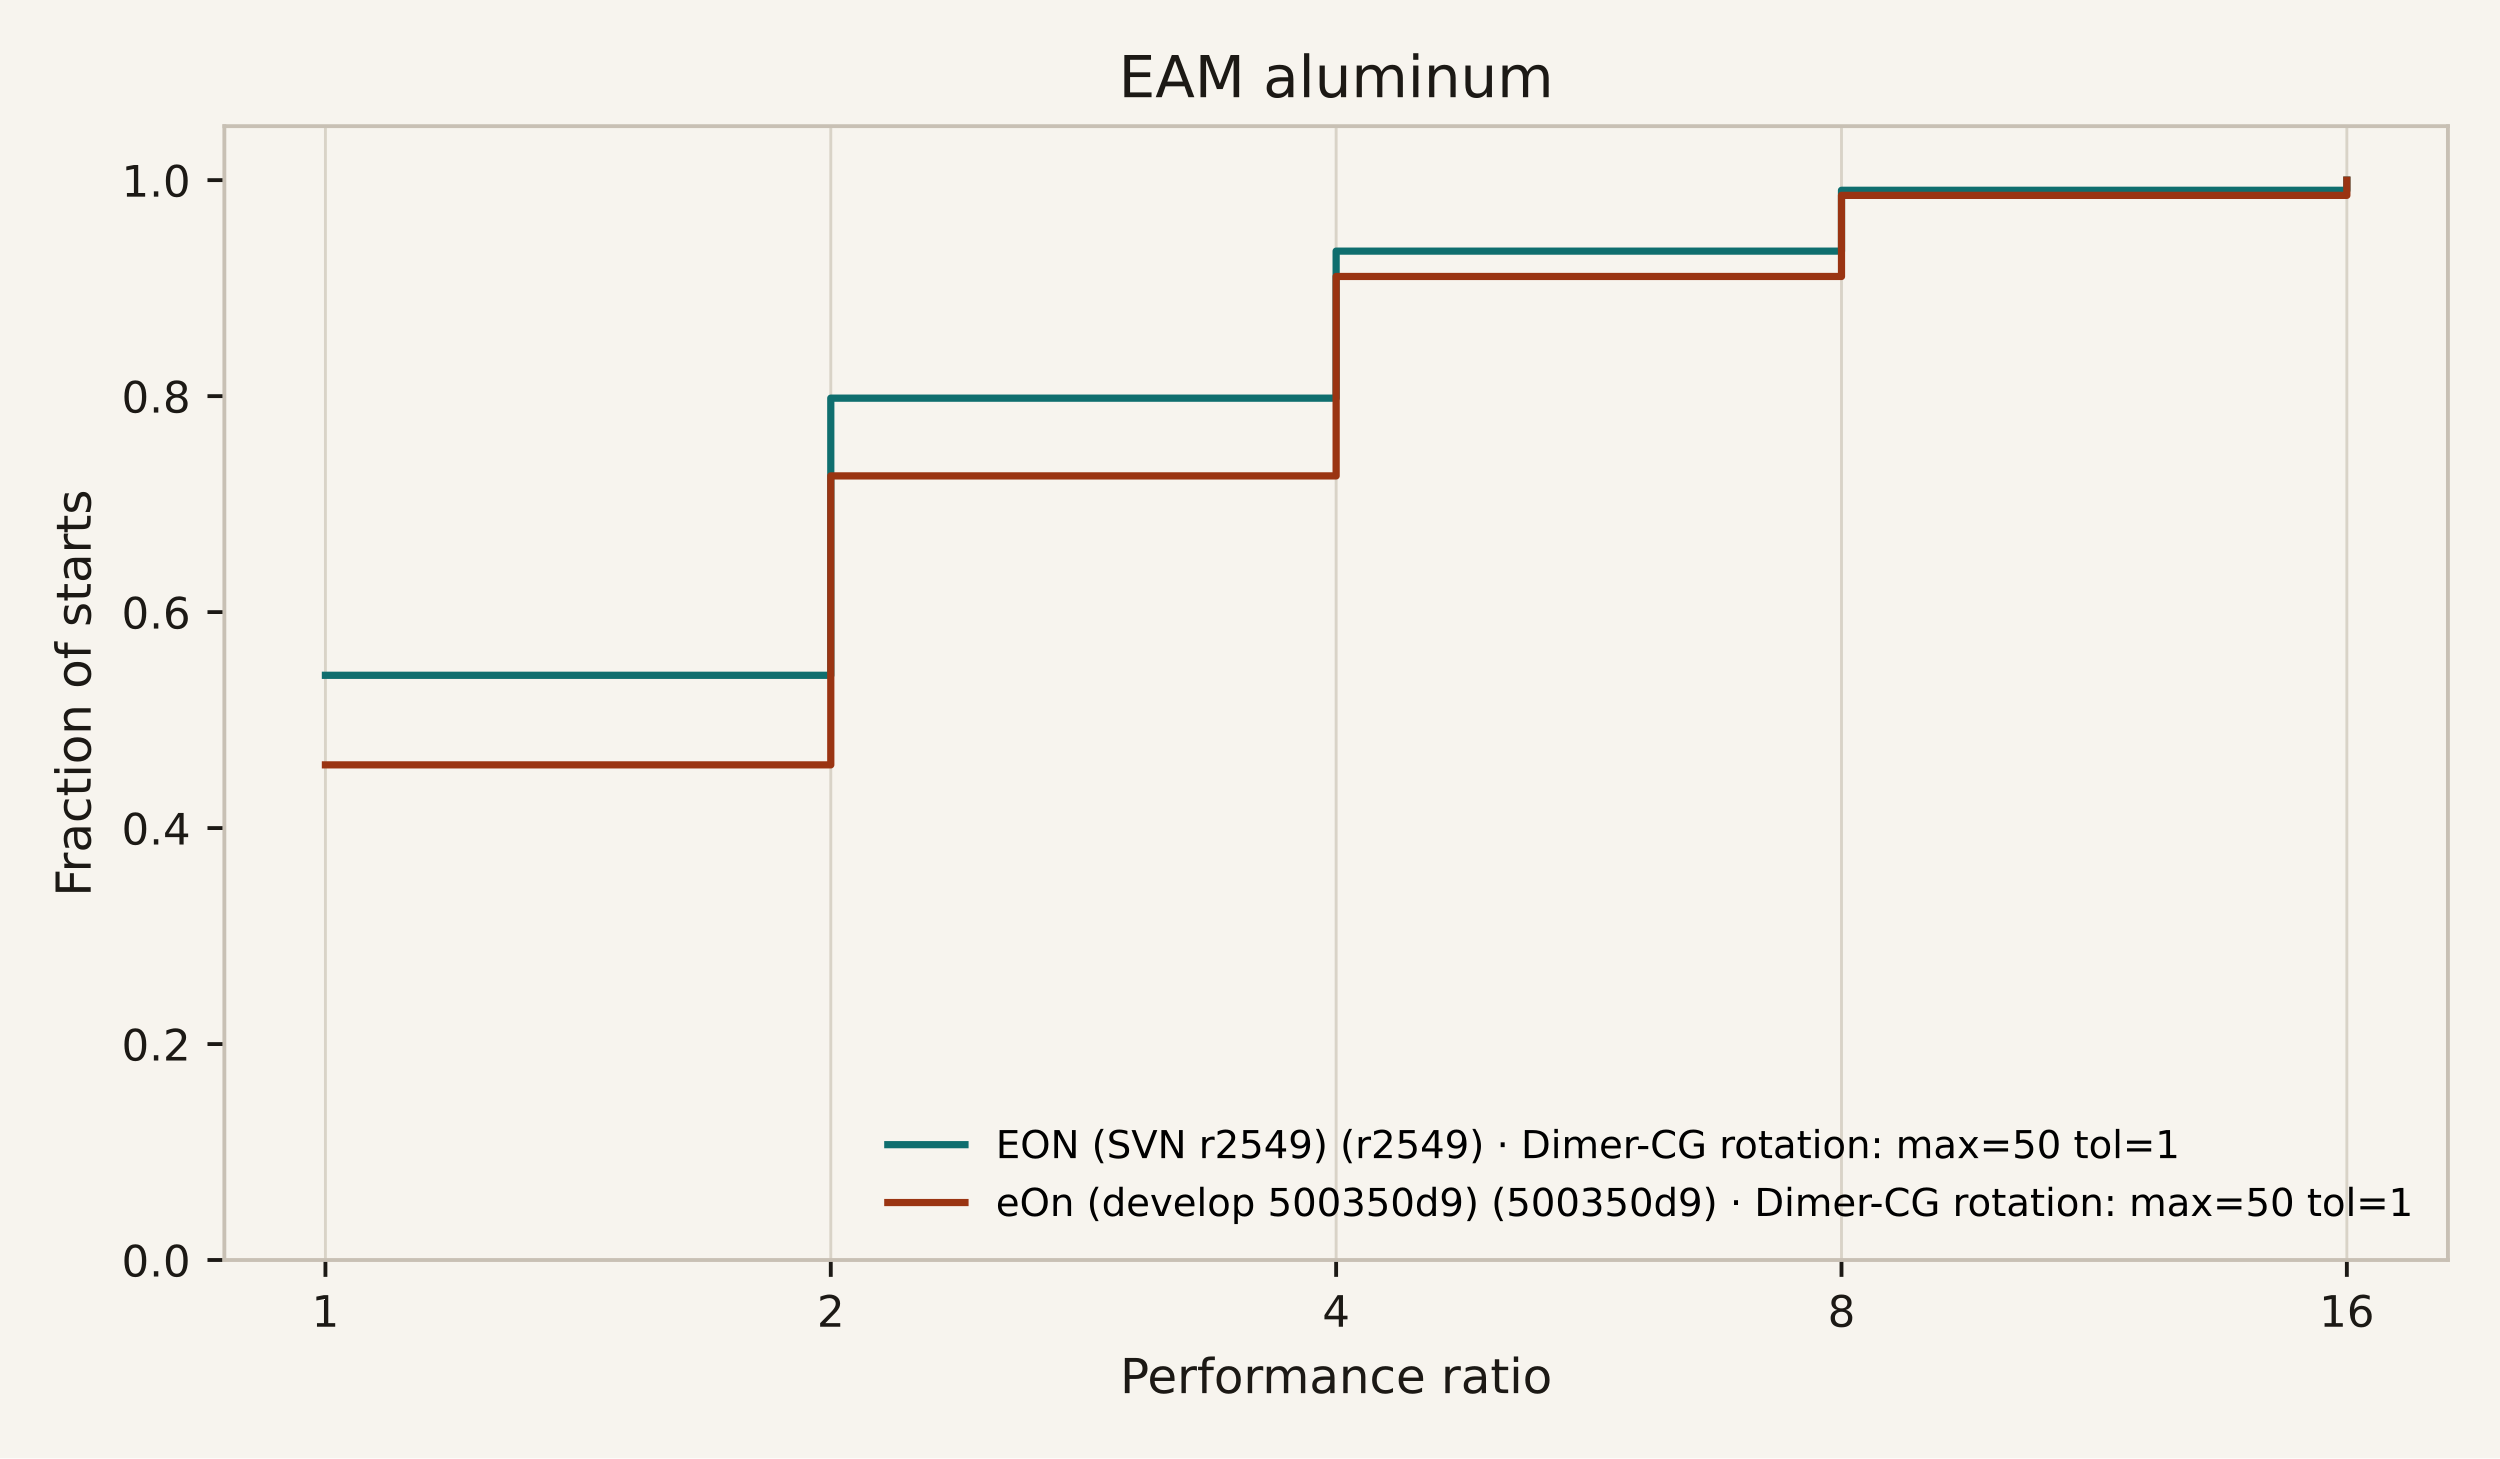
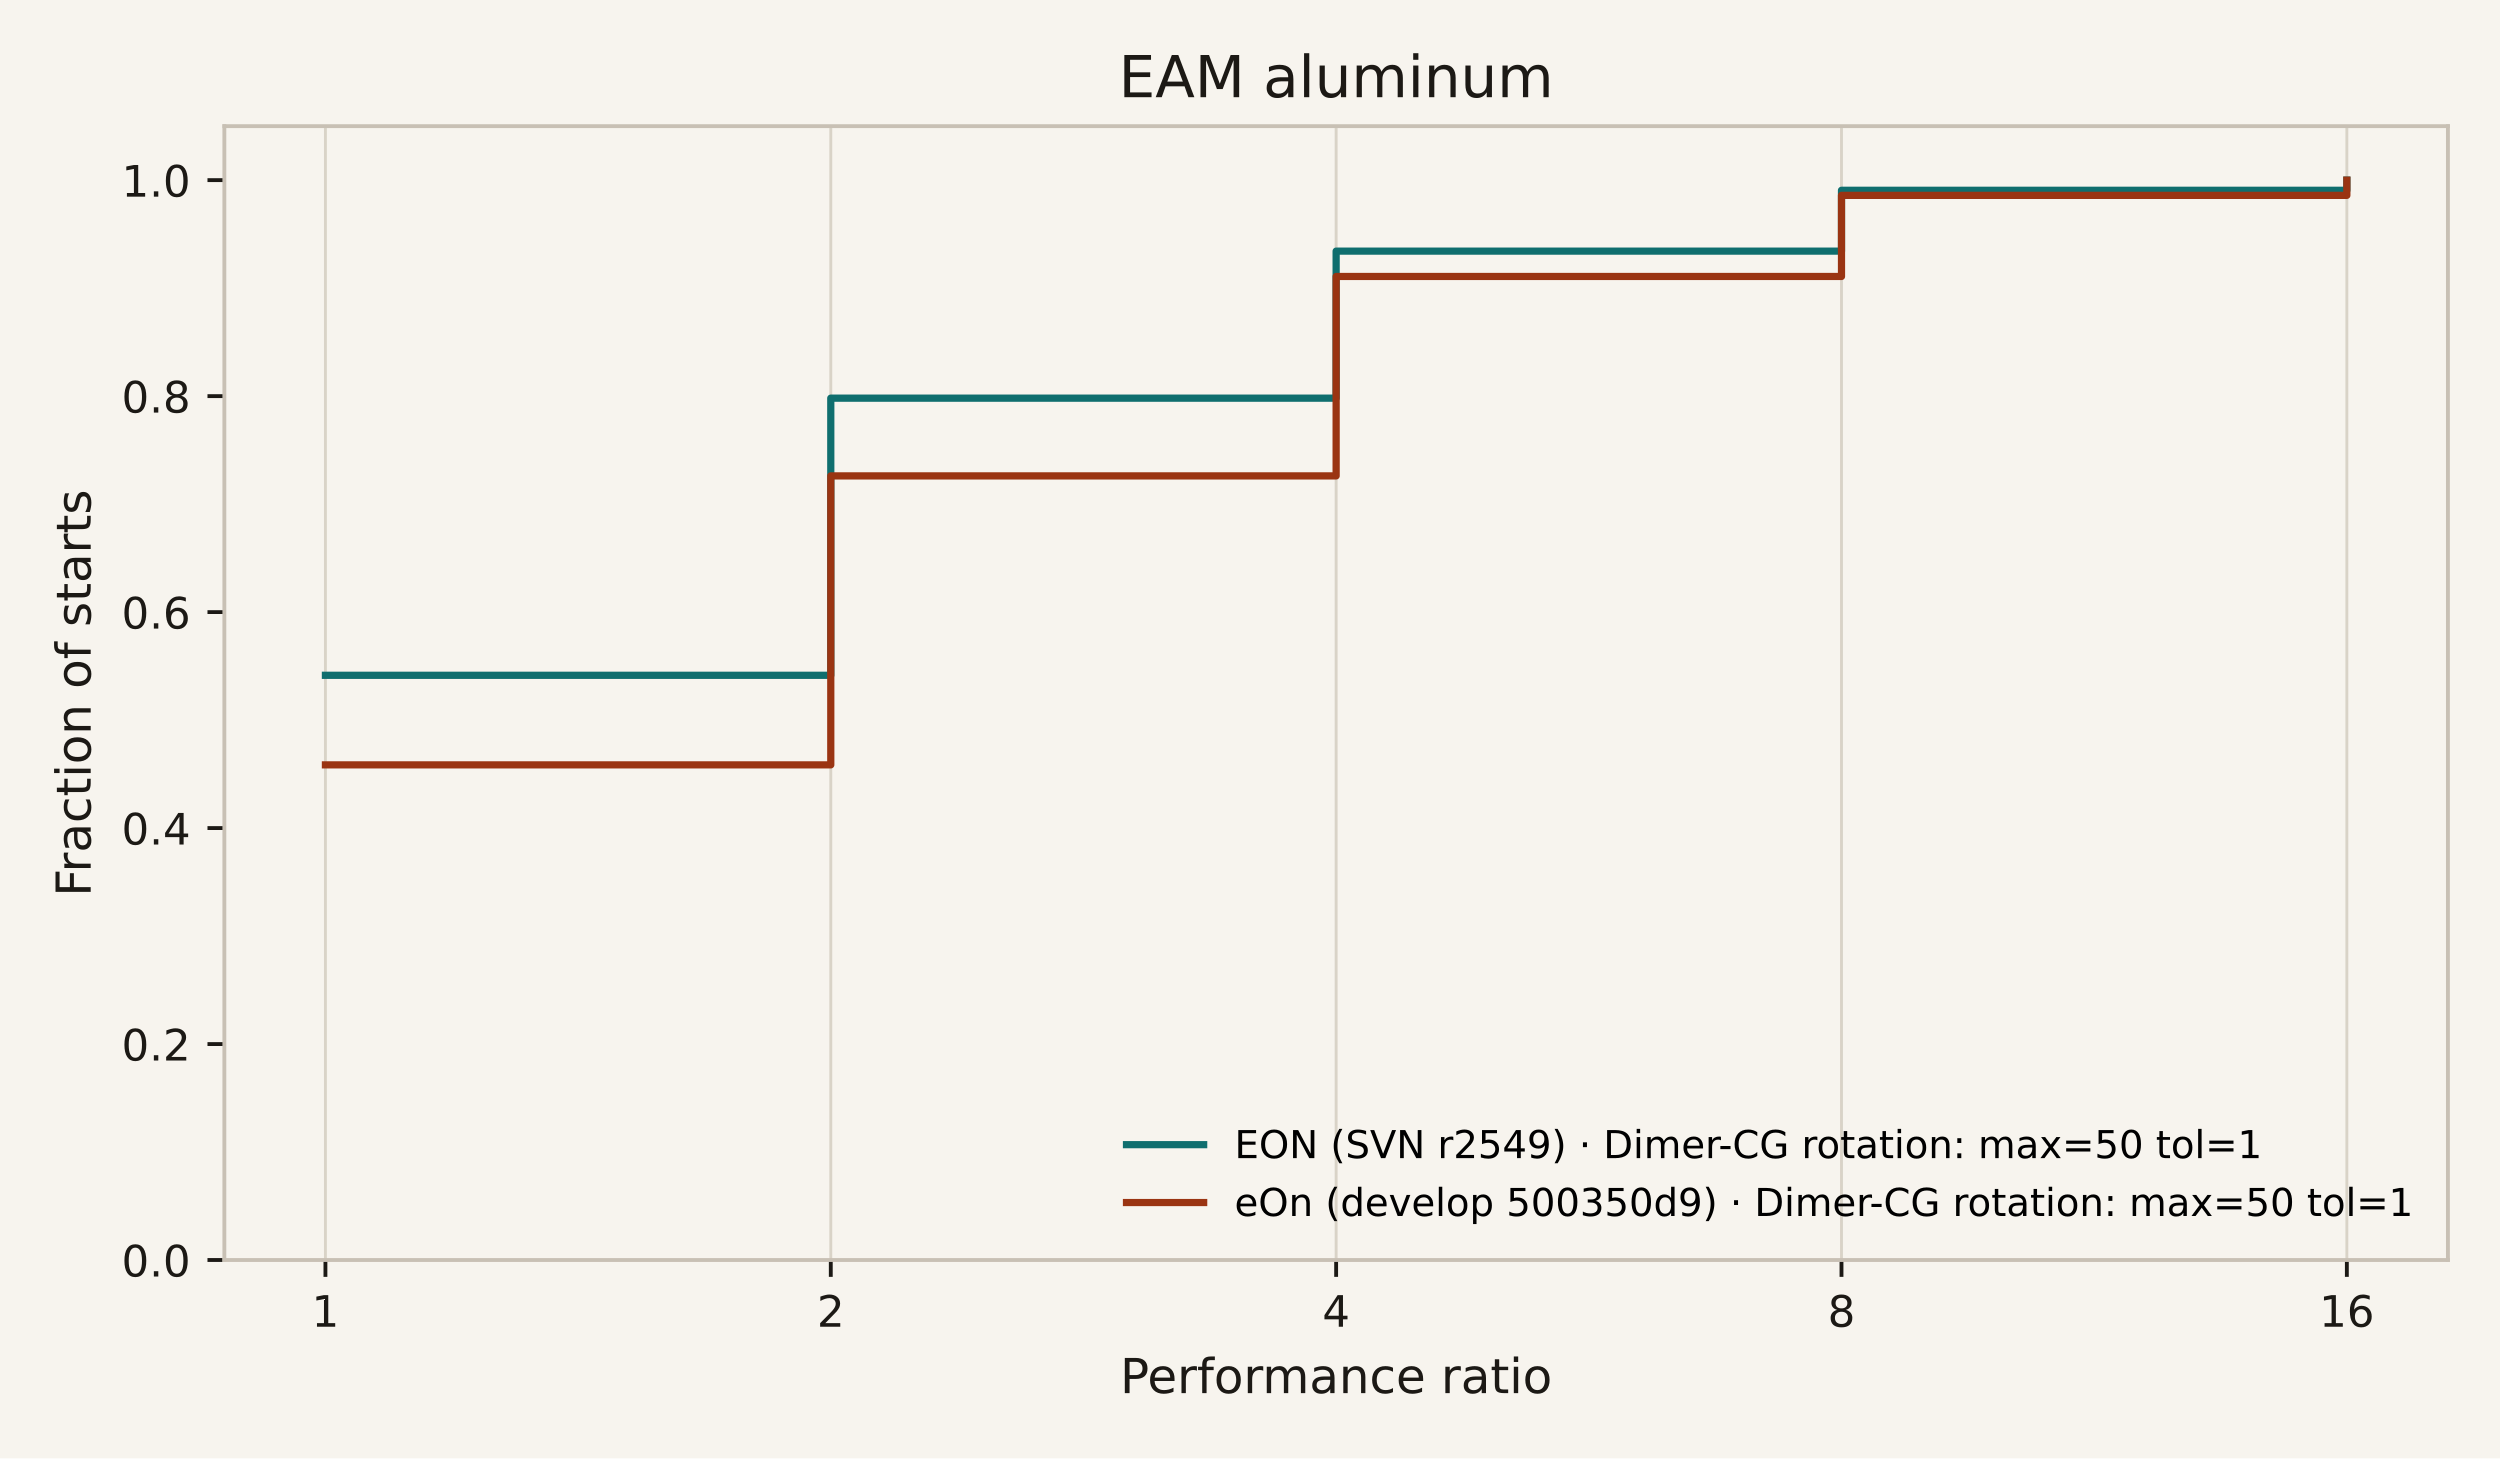
<svg xmlns="http://www.w3.org/2000/svg" xmlns:xlink="http://www.w3.org/1999/xlink" width="518.4pt" height="302.4pt" viewBox="0 0 518.4 302.4" version="1.1">
  <defs>
    <style type="text/css">*{stroke-linejoin: round; stroke-linecap: butt}</style>
  </defs>
  <g id="figure_1">
    <g id="patch_1">
      <path d="M 0 302.4  L 518.4 302.4  L 518.4 0  L 0 0  z " style="fill: #f7f4ee" />
    </g>
    <g id="axes_1">
      <g id="patch_2">
        <path d="M 46.522 261.278  L 507.6 261.278  L 507.6 26.16  L 46.522 26.16  z " style="fill: #f7f4ee" />
      </g>
      <g id="matplotlib.axis_1">
        <g id="xtick_1">
          <g id="line2d_1">
            <path d="M 67.48 261.278  L 67.48 26.16  " clip-path="url(#pdc0ee034fb)" style="fill: none; stroke: #d9d3c7; stroke-width: 0.6; stroke-linecap: square" />
          </g>
          <g id="line2d_2">
            <defs>
              <path id="m0617ce4a32" d="M 0 0  L 0 3.5  " style="stroke: #1c1915; stroke-width: 0.8" />
            </defs>
            <g>
              <use xlink:href="#m0617ce4a32" x="67.48" y="261.278" style="fill: #1c1915; stroke: #1c1915; stroke-width: 0.8" />
            </g>
          </g>
          <g id="text_1">
            <text style="font-size: 9px; font-family: 'DejaVu Sans', 'Bitstream Vera Sans', 'Computer Modern Sans Serif', 'Lucida Grande', 'Verdana', 'Geneva', 'Lucid', 'Arial', 'Helvetica', 'Avant Garde', sans-serif; text-anchor: middle; fill: #1c1915" x="67.48" y="275.116" transform="rotate(-0 67.48042 275.1155)">1</text>
          </g>
        </g>
        <g id="xtick_2">
          <g id="line2d_3">
            <path d="M 172.271 261.278  L 172.271 26.16  " clip-path="url(#pdc0ee034fb)" style="fill: none; stroke: #d9d3c7; stroke-width: 0.6; stroke-linecap: square" />
          </g>
          <g id="line2d_4">
            <g>
              <use xlink:href="#m0617ce4a32" x="172.271" y="261.278" style="fill: #1c1915; stroke: #1c1915; stroke-width: 0.8" />
            </g>
          </g>
          <g id="text_2">
            <text style="font-size: 9px; font-family: 'DejaVu Sans', 'Bitstream Vera Sans', 'Computer Modern Sans Serif', 'Lucida Grande', 'Verdana', 'Geneva', 'Lucid', 'Arial', 'Helvetica', 'Avant Garde', sans-serif; text-anchor: middle; fill: #1c1915" x="172.271" y="275.116" transform="rotate(-0 172.2708 275.1155)">2</text>
          </g>
        </g>
        <g id="xtick_3">
          <g id="line2d_5">
            <path d="M 277.061 261.278  L 277.061 26.16  " clip-path="url(#pdc0ee034fb)" style="fill: none; stroke: #d9d3c7; stroke-width: 0.6; stroke-linecap: square" />
          </g>
          <g id="line2d_6">
            <g>
              <use xlink:href="#m0617ce4a32" x="277.061" y="261.278" style="fill: #1c1915; stroke: #1c1915; stroke-width: 0.8" />
            </g>
          </g>
          <g id="text_3">
            <text style="font-size: 9px; font-family: 'DejaVu Sans', 'Bitstream Vera Sans', 'Computer Modern Sans Serif', 'Lucida Grande', 'Verdana', 'Geneva', 'Lucid', 'Arial', 'Helvetica', 'Avant Garde', sans-serif; text-anchor: middle; fill: #1c1915" x="277.061" y="275.116" transform="rotate(-0 277.0612 275.1155)">4</text>
          </g>
        </g>
        <g id="xtick_4">
          <g id="line2d_7">
            <path d="M 381.852 261.278  L 381.852 26.16  " clip-path="url(#pdc0ee034fb)" style="fill: none; stroke: #d9d3c7; stroke-width: 0.6; stroke-linecap: square" />
          </g>
          <g id="line2d_8">
            <g>
              <use xlink:href="#m0617ce4a32" x="381.852" y="261.278" style="fill: #1c1915; stroke: #1c1915; stroke-width: 0.8" />
            </g>
          </g>
          <g id="text_4">
            <text style="font-size: 9px; font-family: 'DejaVu Sans', 'Bitstream Vera Sans', 'Computer Modern Sans Serif', 'Lucida Grande', 'Verdana', 'Geneva', 'Lucid', 'Arial', 'Helvetica', 'Avant Garde', sans-serif; text-anchor: middle; fill: #1c1915" x="381.852" y="275.116" transform="rotate(-0 381.8515 275.1155)">8</text>
          </g>
        </g>
        <g id="xtick_5">
          <g id="line2d_9">
            <path d="M 486.642 261.278  L 486.642 26.16  " clip-path="url(#pdc0ee034fb)" style="fill: none; stroke: #d9d3c7; stroke-width: 0.6; stroke-linecap: square" />
          </g>
          <g id="line2d_10">
            <g>
              <use xlink:href="#m0617ce4a32" x="486.642" y="261.278" style="fill: #1c1915; stroke: #1c1915; stroke-width: 0.8" />
            </g>
          </g>
          <g id="text_5">
            <text style="font-size: 9px; font-family: 'DejaVu Sans', 'Bitstream Vera Sans', 'Computer Modern Sans Serif', 'Lucida Grande', 'Verdana', 'Geneva', 'Lucid', 'Arial', 'Helvetica', 'Avant Garde', sans-serif; text-anchor: middle; fill: #1c1915" x="486.642" y="275.116" transform="rotate(-0 486.6419 275.1155)">16</text>
          </g>
        </g>
        <g id="text_6">
          <text style="font-size: 10px; font-family: 'DejaVu Sans', 'Bitstream Vera Sans', 'Computer Modern Sans Serif', 'Lucida Grande', 'Verdana', 'Geneva', 'Lucid', 'Arial', 'Helvetica', 'Avant Garde', sans-serif; text-anchor: middle; fill: #1c1915" x="277.061" y="288.876" transform="rotate(-0 277.0612 288.8761)">Performance ratio</text>
        </g>
      </g>
      <g id="matplotlib.axis_2">
        <g id="ytick_1">
          <g id="line2d_11">
            <defs>
              <path id="m97dde00479" d="M 0 0  L -3.5 0  " style="stroke: #1c1915; stroke-width: 0.8" />
            </defs>
            <g>
              <use xlink:href="#m97dde00479" x="46.522" y="261.278" style="fill: #1c1915; stroke: #1c1915; stroke-width: 0.8" />
            </g>
          </g>
          <g id="text_7">
            <text style="font-size: 9px; font-family: 'DejaVu Sans', 'Bitstream Vera Sans', 'Computer Modern Sans Serif', 'Lucida Grande', 'Verdana', 'Geneva', 'Lucid', 'Arial', 'Helvetica', 'Avant Garde', sans-serif; text-anchor: end; fill: #1c1915" x="39.522" y="264.697" transform="rotate(-0 39.52234 264.6966)">0.0</text>
          </g>
        </g>
        <g id="ytick_2">
          <g id="line2d_12">
            <g>
              <use xlink:href="#m97dde00479" x="46.522" y="216.493" style="fill: #1c1915; stroke: #1c1915; stroke-width: 0.8" />
            </g>
          </g>
          <g id="text_8">
            <text style="font-size: 9px; font-family: 'DejaVu Sans', 'Bitstream Vera Sans', 'Computer Modern Sans Serif', 'Lucida Grande', 'Verdana', 'Geneva', 'Lucid', 'Arial', 'Helvetica', 'Avant Garde', sans-serif; text-anchor: end; fill: #1c1915" x="39.522" y="219.912" transform="rotate(-0 39.52234 219.9123)">0.2</text>
          </g>
        </g>
        <g id="ytick_3">
          <g id="line2d_13">
            <g>
              <use xlink:href="#m97dde00479" x="46.522" y="171.709" style="fill: #1c1915; stroke: #1c1915; stroke-width: 0.8" />
            </g>
          </g>
          <g id="text_9">
            <text style="font-size: 9px; font-family: 'DejaVu Sans', 'Bitstream Vera Sans', 'Computer Modern Sans Serif', 'Lucida Grande', 'Verdana', 'Geneva', 'Lucid', 'Arial', 'Helvetica', 'Avant Garde', sans-serif; text-anchor: end; fill: #1c1915" x="39.522" y="175.128" transform="rotate(-0 39.52234 175.128)">0.4</text>
          </g>
        </g>
        <g id="ytick_4">
          <g id="line2d_14">
            <g>
              <use xlink:href="#m97dde00479" x="46.522" y="126.925" style="fill: #1c1915; stroke: #1c1915; stroke-width: 0.8" />
            </g>
          </g>
          <g id="text_10">
            <text style="font-size: 9px; font-family: 'DejaVu Sans', 'Bitstream Vera Sans', 'Computer Modern Sans Serif', 'Lucida Grande', 'Verdana', 'Geneva', 'Lucid', 'Arial', 'Helvetica', 'Avant Garde', sans-serif; text-anchor: end; fill: #1c1915" x="39.522" y="130.344" transform="rotate(-0 39.52234 130.3437)">0.6</text>
          </g>
        </g>
        <g id="ytick_5">
          <g id="line2d_15">
            <g>
              <use xlink:href="#m97dde00479" x="46.522" y="82.14" style="fill: #1c1915; stroke: #1c1915; stroke-width: 0.8" />
            </g>
          </g>
          <g id="text_11">
            <text style="font-size: 9px; font-family: 'DejaVu Sans', 'Bitstream Vera Sans', 'Computer Modern Sans Serif', 'Lucida Grande', 'Verdana', 'Geneva', 'Lucid', 'Arial', 'Helvetica', 'Avant Garde', sans-serif; text-anchor: end; fill: #1c1915" x="39.522" y="85.559" transform="rotate(-0 39.52234 85.55934)">0.8</text>
          </g>
        </g>
        <g id="ytick_6">
          <g id="line2d_16">
            <g>
              <use xlink:href="#m97dde00479" x="46.522" y="37.356" style="fill: #1c1915; stroke: #1c1915; stroke-width: 0.8" />
            </g>
          </g>
          <g id="text_12">
            <text style="font-size: 9px; font-family: 'DejaVu Sans', 'Bitstream Vera Sans', 'Computer Modern Sans Serif', 'Lucida Grande', 'Verdana', 'Geneva', 'Lucid', 'Arial', 'Helvetica', 'Avant Garde', sans-serif; text-anchor: end; fill: #1c1915" x="39.522" y="40.775" transform="rotate(-0 39.52234 40.77502)">1.0</text>
          </g>
        </g>
        <g id="text_13">
          <text style="font-size: 10px; font-family: 'DejaVu Sans', 'Bitstream Vera Sans', 'Computer Modern Sans Serif', 'Lucida Grande', 'Verdana', 'Geneva', 'Lucid', 'Arial', 'Helvetica', 'Avant Garde', sans-serif; text-anchor: middle; fill: #1c1915" x="18.807" y="143.719" transform="rotate(-90 18.80719 143.7188)">Fraction of starts</text>
        </g>
      </g>
      <g id="line2d_17">
        <path d="M 67.48 140.031  L 172.271 140.031  L 172.271 82.561  L 277.061 82.561  L 277.061 52.074  L 381.852 52.074  L 381.852 39.459  L 486.642 39.459  L 486.642 37.356  " clip-path="url(#pdc0ee034fb)" style="fill: none; stroke: #0f6e6e; stroke-width: 1.5; stroke-linecap: square" />
      </g>
      <g id="line2d_18">
        <path d="M 67.48 158.603  L 172.271 158.603  L 172.271 98.68  L 277.061 98.68  L 277.061 57.33  L 381.852 57.33  L 381.852 40.51  L 486.642 40.51  L 486.642 37.356  " clip-path="url(#pdc0ee034fb)" style="fill: none; stroke: #9a3412; stroke-width: 1.5; stroke-linecap: square" />
      </g>
      <g id="patch_3">
        <path d="M 46.522 261.278  L 46.522 26.16  " style="fill: none; stroke: #c8c0b4; stroke-width: 0.8; stroke-linejoin: miter; stroke-linecap: square" />
      </g>
      <g id="patch_4">
        <path d="M 507.6 261.278  L 507.6 26.16  " style="fill: none; stroke: #c8c0b4; stroke-width: 0.8; stroke-linejoin: miter; stroke-linecap: square" />
      </g>
      <g id="patch_5">
        <path d="M 46.522 261.278  L 507.6 261.278  " style="fill: none; stroke: #c8c0b4; stroke-width: 0.8; stroke-linejoin: miter; stroke-linecap: square" />
      </g>
      <g id="patch_6">
        <path d="M 46.522 26.16  L 507.6 26.16  " style="fill: none; stroke: #c8c0b4; stroke-width: 0.8; stroke-linejoin: miter; stroke-linecap: square" />
      </g>
      <g id="text_14">
        <text style="font-size: 12px; font-family: 'DejaVu Sans', 'Bitstream Vera Sans', 'Computer Modern Sans Serif', 'Lucida Grande', 'Verdana', 'Geneva', 'Lucid', 'Arial', 'Helvetica', 'Avant Garde', sans-serif; text-anchor: middle; fill: #1c1915" x="277.061" y="20.16" transform="rotate(-0 277.0612 20.16)">EAM aluminum</text>
      </g>
      <g id="legend_1">
        <g id="line2d_19">
-           <path d="M 184.097 237.355  L 192.097 237.355  L 192.097 237.355  L 200.097 237.355  L 200.097 237.355  " style="fill: none; stroke: #0f6e6e; stroke-width: 1.5; stroke-linecap: square" />
+           <path d="M 233.591 237.355  L 241.591 237.355  L 241.591 237.355  L 249.591 237.355  L 249.591 237.355  " style="fill: none; stroke: #0f6e6e; stroke-width: 1.5; stroke-linecap: square" />
        </g>
        <g id="text_15">
-           <text style="font-size: 8px; font-family: 'DejaVu Sans', 'Bitstream Vera Sans', 'Computer Modern Sans Serif', 'Lucida Grande', 'Verdana', 'Geneva', 'Lucid', 'Arial', 'Helvetica', 'Avant Garde', sans-serif; text-anchor: start" x="206.498" y="240.155" transform="rotate(-0 206.4975 240.1552)">EON (SVN r2549) (r2549) · Dimer-CG rotation: max=50 tol=1</text>
+           <text style="font-size: 8px; font-family: 'DejaVu Sans', 'Bitstream Vera Sans', 'Computer Modern Sans Serif', 'Lucida Grande', 'Verdana', 'Geneva', 'Lucid', 'Arial', 'Helvetica', 'Avant Garde', sans-serif; text-anchor: start" x="255.991" y="240.155" transform="rotate(-0 255.9913 240.1552)">EON (SVN r2549) · Dimer-CG rotation: max=50 tol=1</text>
        </g>
        <g id="line2d_20">
-           <path d="M 184.097 249.356  L 192.097 249.356  L 192.097 249.356  L 200.097 249.356  L 200.097 249.356  " style="fill: none; stroke: #9a3412; stroke-width: 1.5; stroke-linecap: square" />
+           <path d="M 233.591 249.356  L 241.591 249.356  L 241.591 249.356  L 249.591 249.356  L 249.591 249.356  " style="fill: none; stroke: #9a3412; stroke-width: 1.5; stroke-linecap: square" />
        </g>
        <g id="text_16">
-           <text style="font-size: 8px; font-family: 'DejaVu Sans', 'Bitstream Vera Sans', 'Computer Modern Sans Serif', 'Lucida Grande', 'Verdana', 'Geneva', 'Lucid', 'Arial', 'Helvetica', 'Avant Garde', sans-serif; text-anchor: start" x="206.498" y="252.156" transform="rotate(-0 206.4975 252.1558)">eOn (develop 500350d9) (500350d9) · Dimer-CG rotation: max=50 tol=1</text>
+           <text style="font-size: 8px; font-family: 'DejaVu Sans', 'Bitstream Vera Sans', 'Computer Modern Sans Serif', 'Lucida Grande', 'Verdana', 'Geneva', 'Lucid', 'Arial', 'Helvetica', 'Avant Garde', sans-serif; text-anchor: start" x="255.991" y="252.156" transform="rotate(-0 255.9913 252.1558)">eOn (develop 500350d9) · Dimer-CG rotation: max=50 tol=1</text>
        </g>
      </g>
    </g>
  </g>
  <defs>
    <clipPath id="pdc0ee034fb">
      <rect x="46.522" y="26.16" width="461.078" height="235.118" />
    </clipPath>
  </defs>
</svg>
